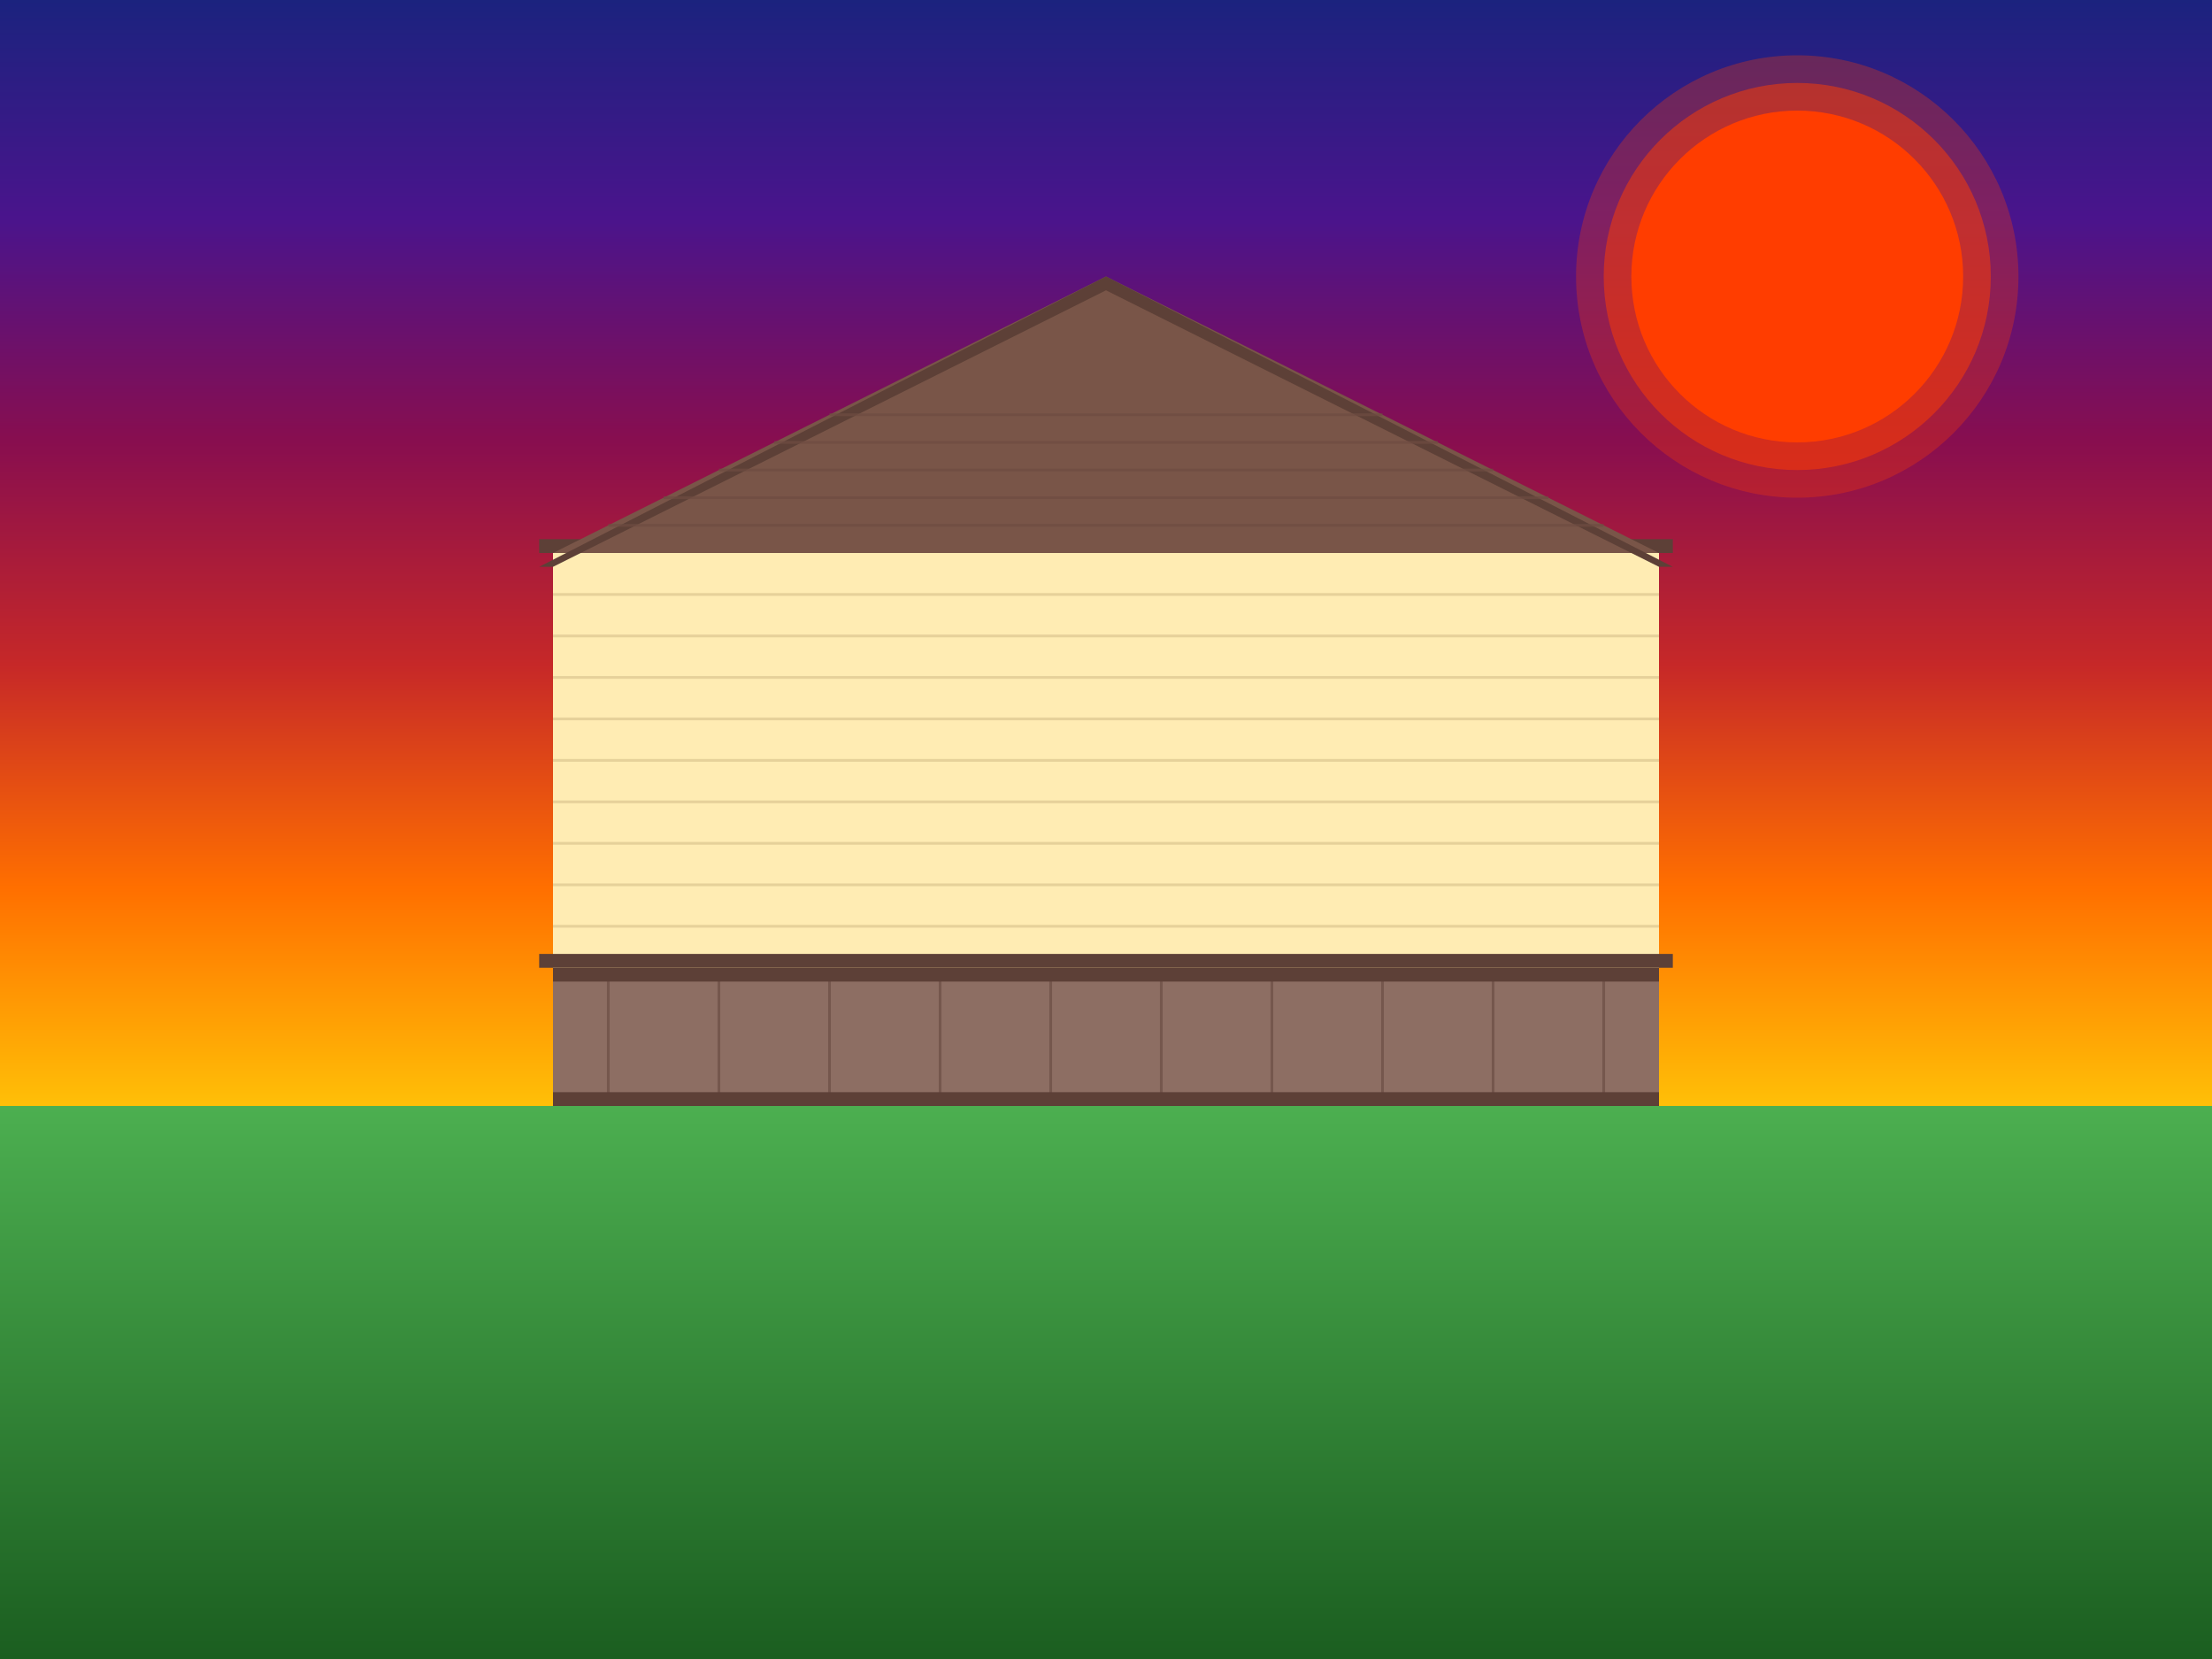
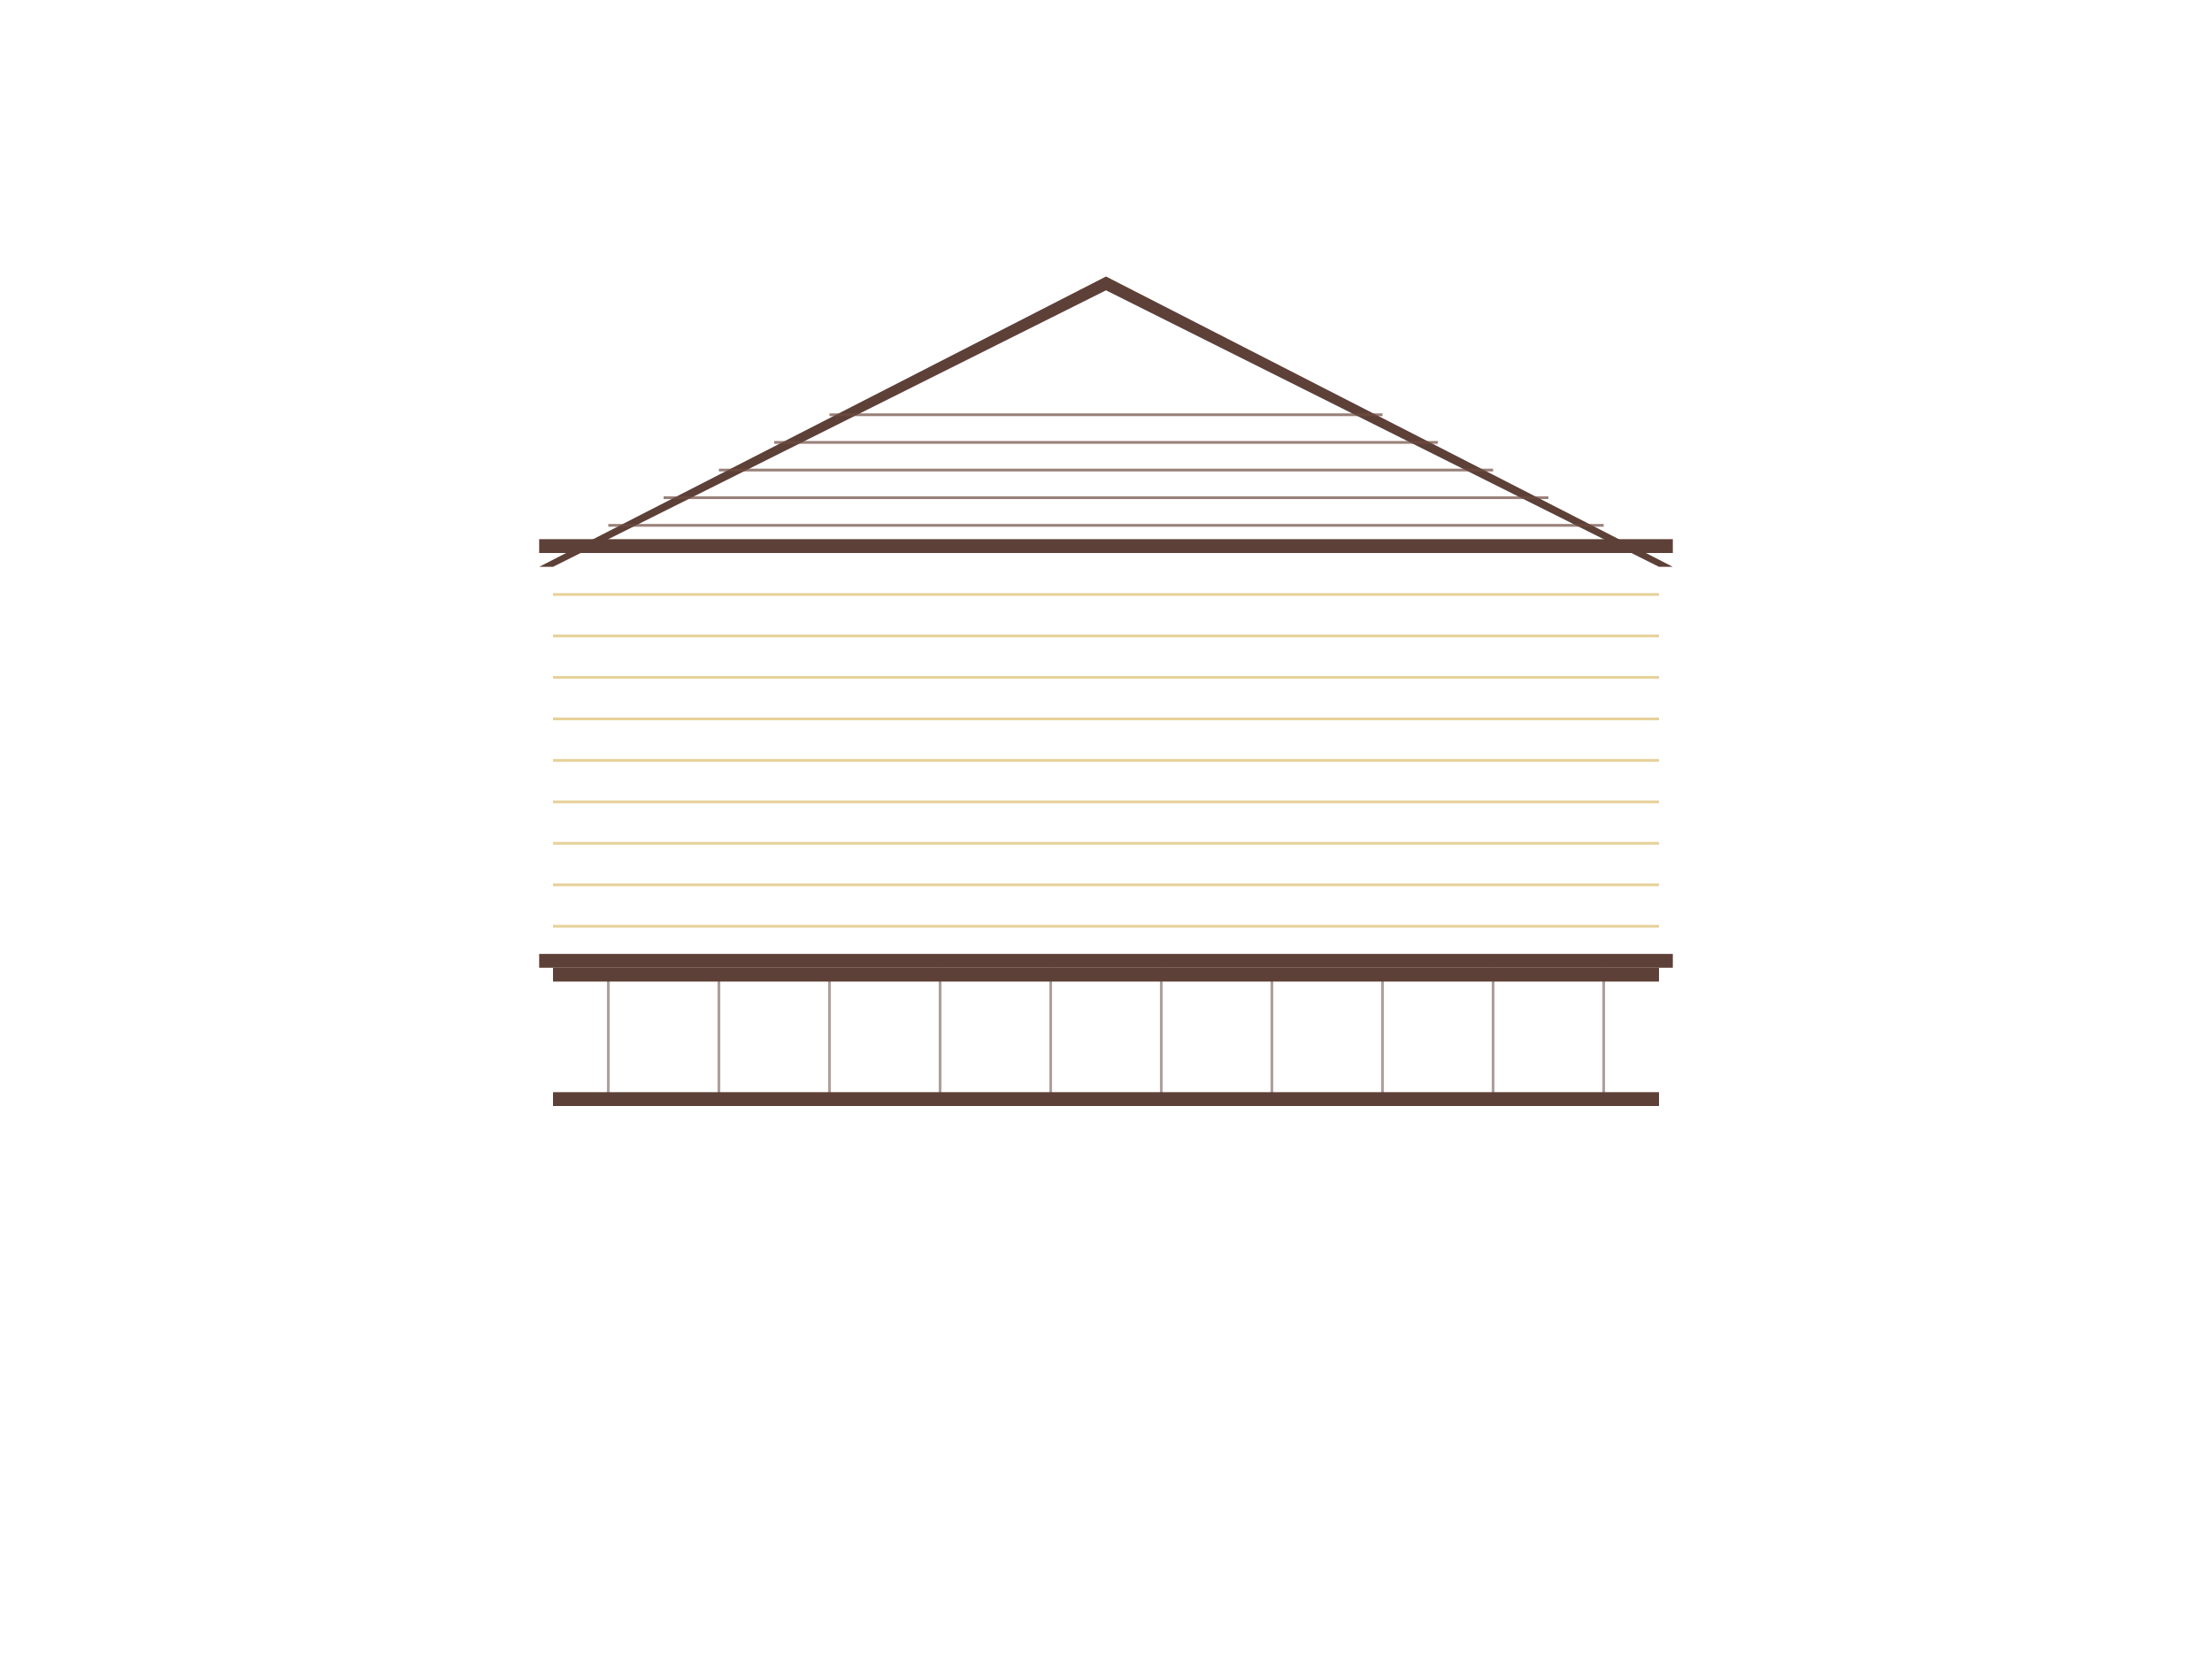
<svg xmlns="http://www.w3.org/2000/svg" viewBox="0 0 800 600">
-   <g id="environment-layer">
-     <linearGradient id="sunset-gradient" x1="0%" y1="0%" x2="0%" y2="100%">
-       <stop offset="0%" style="stop-color:#1A237E" />
-       <stop offset="20%" style="stop-color:#4A148C" />
-       <stop offset="40%" style="stop-color:#880E4F" />
-       <stop offset="60%" style="stop-color:#C62828" />
-       <stop offset="80%" style="stop-color:#FF6F00" />
-       <stop offset="100%" style="stop-color:#FFC107" />
-     </linearGradient>
-     <rect width="800" height="400" fill="url(#sunset-gradient)" />
-     <circle cx="650" cy="100" r="60" fill="#FF3D00" />
-     <circle cx="650" cy="100" r="70" fill="#FF3D00" opacity="0.5" />
-     <circle cx="650" cy="100" r="80" fill="#FF3D00" opacity="0.3" />
-     <linearGradient id="ground-gradient" x1="0%" y1="0%" x2="0%" y2="100%">
-       <stop offset="0%" style="stop-color:#4CAF50" />
-       <stop offset="100%" style="stop-color:#1B5E20" />
-     </linearGradient>
-     <rect y="400" width="800" height="200" fill="url(#ground-gradient)" />
-   </g>
-   <g id="styled-house">
-     <rect x="200" y="350" width="400" height="50" fill="#8D6E63" />
+   <g id="css-design-layer">
    <rect x="200" y="350" width="400" height="5" fill="#5D4037" />
    <rect x="200" y="395" width="400" height="5" fill="#5D4037" />
    <g stroke="#5D4037" stroke-width="1" opacity="0.5">
      <line x1="220" y1="350" x2="220" y2="400" />
      <line x1="260" y1="350" x2="260" y2="400" />
      <line x1="300" y1="350" x2="300" y2="400" />
      <line x1="340" y1="350" x2="340" y2="400" />
      <line x1="380" y1="350" x2="380" y2="400" />
      <line x1="420" y1="350" x2="420" y2="400" />
      <line x1="460" y1="350" x2="460" y2="400" />
      <line x1="500" y1="350" x2="500" y2="400" />
      <line x1="540" y1="350" x2="540" y2="400" />
      <line x1="580" y1="350" x2="580" y2="400" />
    </g>
-     <rect x="200" y="200" width="400" height="150" fill="#FFECB3" />
    <g stroke="#E6D19A" stroke-width="1">
      <line x1="200" y1="215" x2="600" y2="215" />
      <line x1="200" y1="230" x2="600" y2="230" />
      <line x1="200" y1="245" x2="600" y2="245" />
      <line x1="200" y1="260" x2="600" y2="260" />
      <line x1="200" y1="275" x2="600" y2="275" />
      <line x1="200" y1="290" x2="600" y2="290" />
      <line x1="200" y1="305" x2="600" y2="305" />
      <line x1="200" y1="320" x2="600" y2="320" />
      <line x1="200" y1="335" x2="600" y2="335" />
    </g>
    <rect x="195" y="195" width="410" height="5" fill="#5D4037" />
    <rect x="195" y="345" width="410" height="5" fill="#5D4037" />
-     <polygon points="200,200 400,100 600,200" fill="#795548" />
    <polygon points="195,205 400,100 605,205 600,205 400,105 200,205" fill="#5D4037" />
    <g stroke="#6D4C41" stroke-width="1" opacity="0.7">
      <line x1="220" y1="190" x2="580" y2="190" />
      <line x1="240" y1="180" x2="560" y2="180" />
      <line x1="260" y1="170" x2="540" y2="170" />
      <line x1="280" y1="160" x2="520" y2="160" />
      <line x1="300" y1="150" x2="500" y2="150" />
    </g>
  </g>
</svg>
